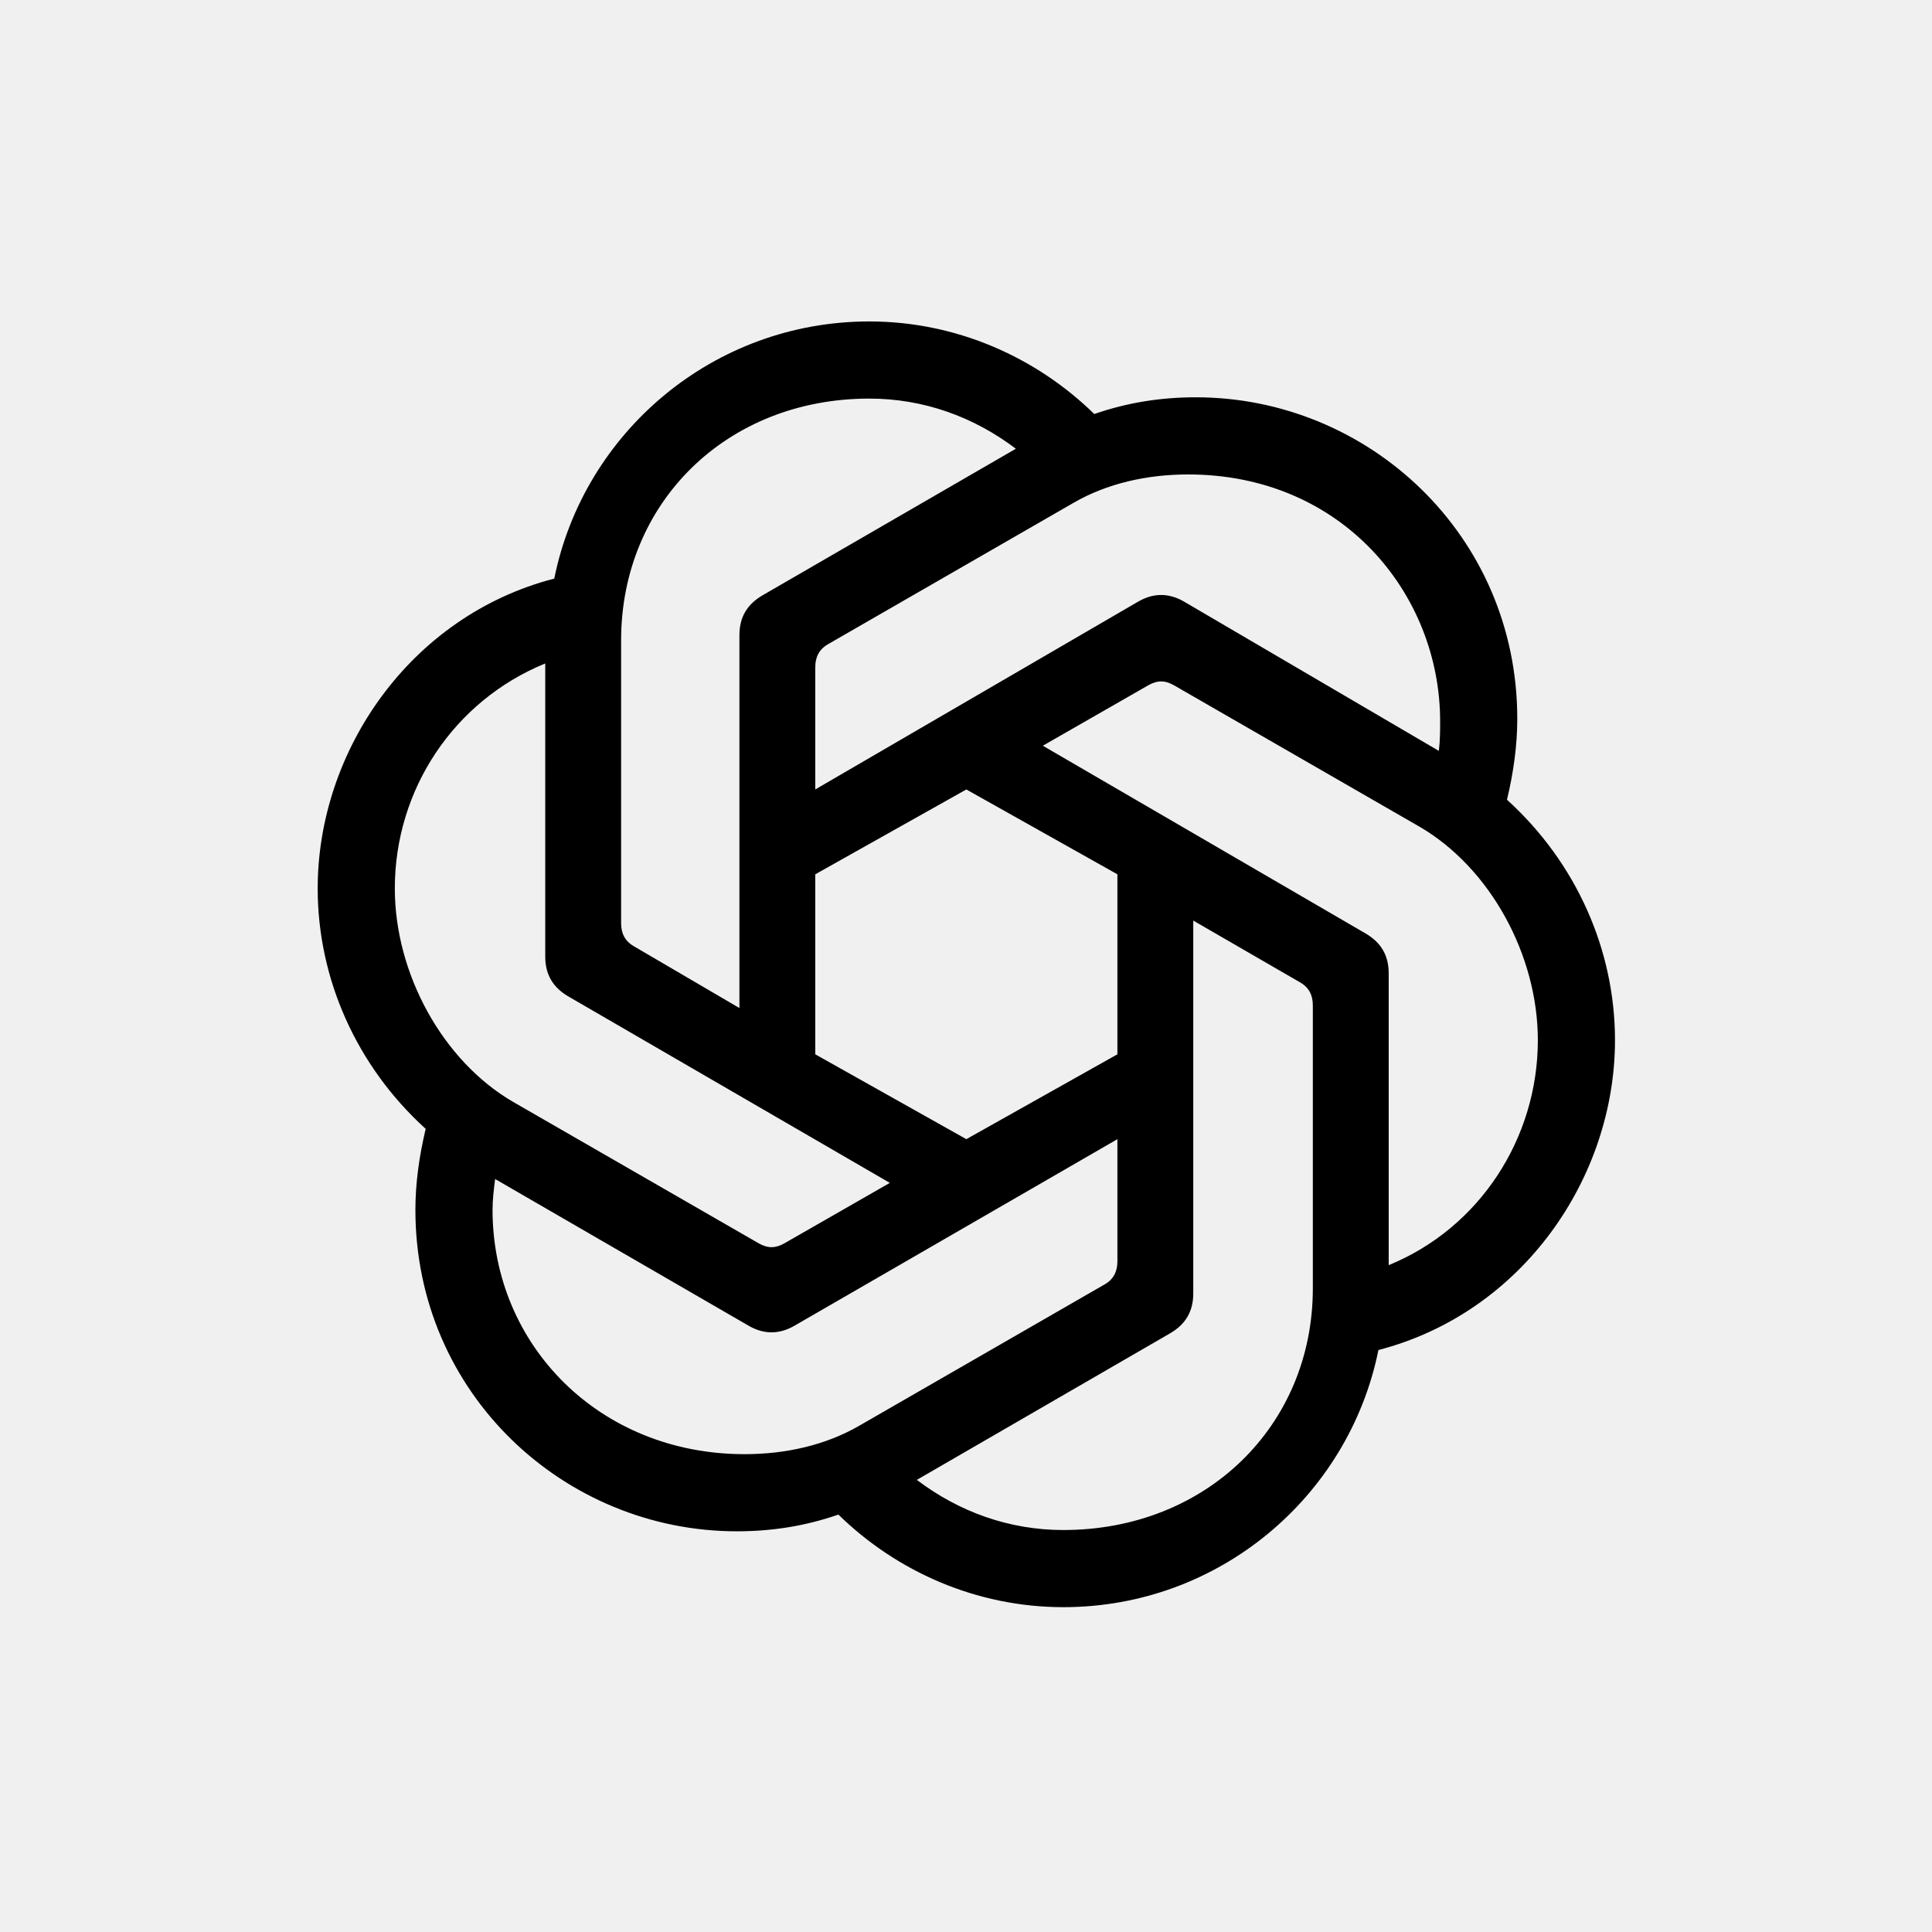
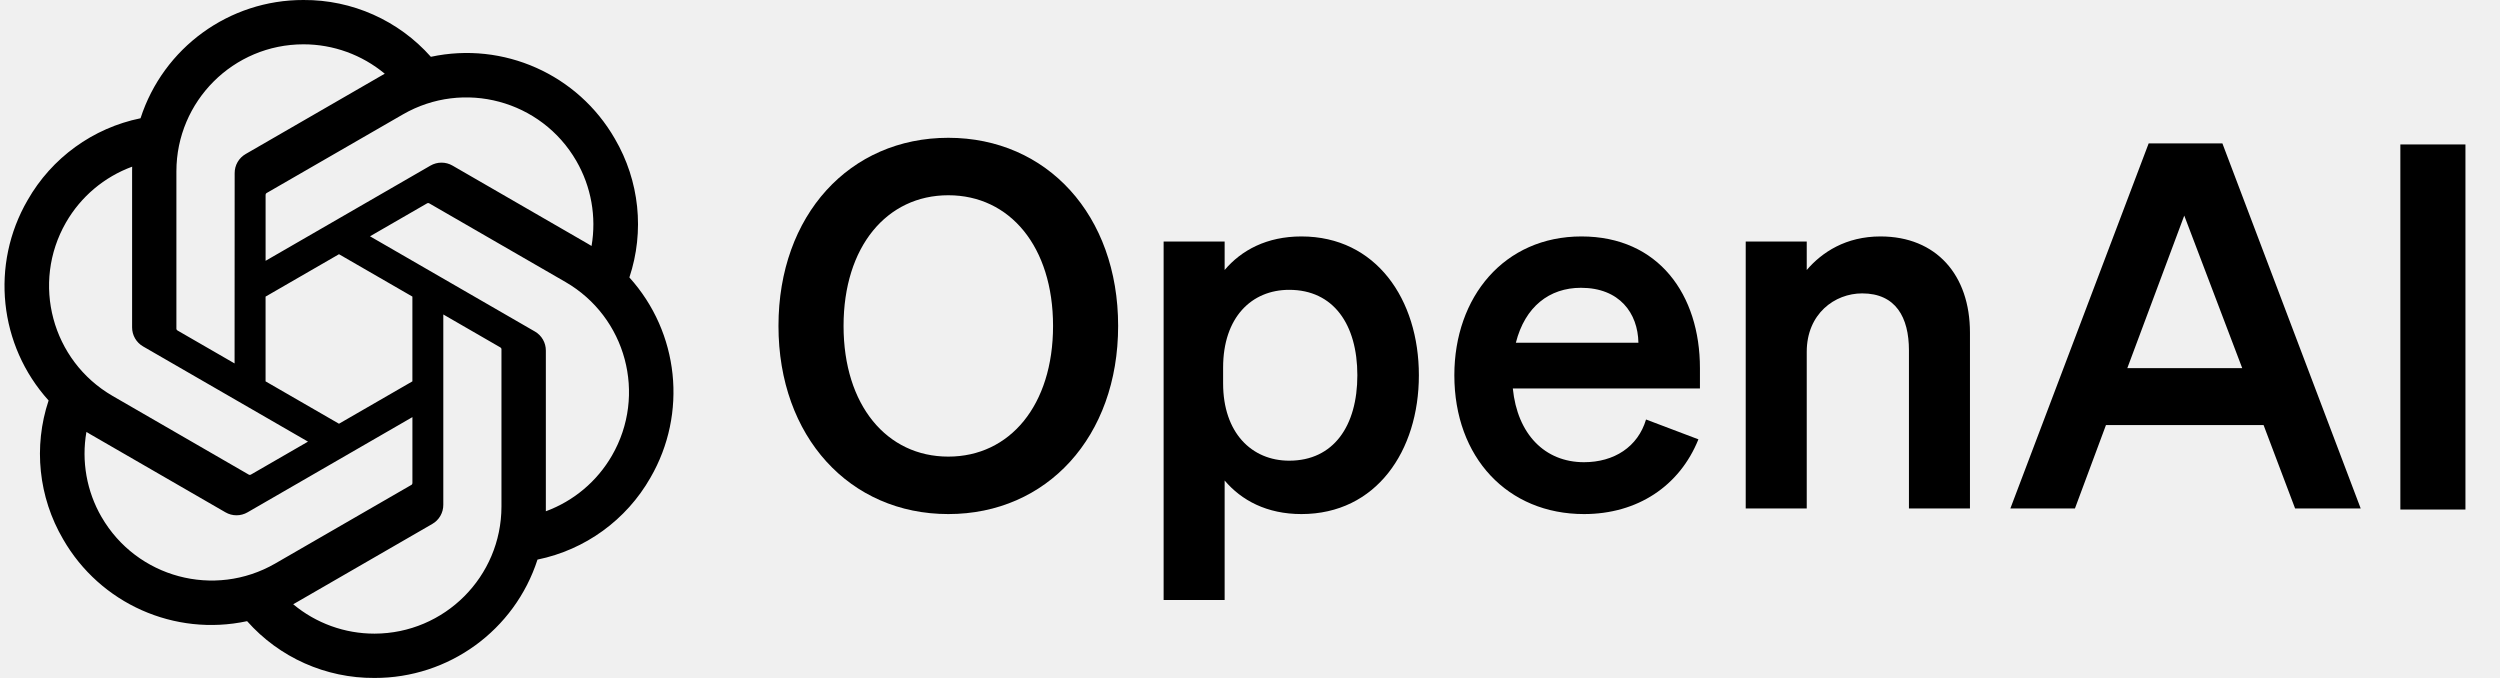
- <svg xmlns="http://www.w3.org/2000/svg" width="721" height="721" viewBox="0 0 721 721" fill="none">
-   <g clip-path="url(#clip0_1637_2934)">
-     <g clip-path="url(#clip1_1637_2934)">
-       <path d="M304.246 294.611V249.028C304.246 245.189 305.687 242.309 309.044 240.392L400.692 187.612C413.167 180.415 428.042 177.058 443.394 177.058C500.971 177.058 537.44 221.682 537.44 269.182C537.44 272.54 537.44 276.379 536.959 280.218L441.954 224.558C436.197 221.201 430.437 221.201 424.68 224.558L304.246 294.611ZM518.245 472.145V363.224C518.245 356.505 515.364 351.707 509.608 348.349L389.174 278.296L428.519 255.743C431.877 253.826 434.757 253.826 438.115 255.743L529.762 308.523C556.154 323.879 573.905 356.505 573.905 388.171C573.905 424.636 552.315 458.225 518.245 472.141V472.145ZM275.937 376.182L236.592 353.152C233.235 351.235 231.794 348.354 231.794 344.515V238.956C231.794 187.617 271.139 148.749 324.4 148.749C344.555 148.749 363.264 155.468 379.102 167.463L284.578 222.164C278.822 225.521 275.942 230.319 275.942 237.039V376.186L275.937 376.182ZM360.626 425.122L304.246 393.455V326.283L360.626 294.616L417.002 326.283V393.455L360.626 425.122ZM396.852 570.989C376.698 570.989 357.989 564.27 342.151 552.276L436.674 497.574C442.431 494.217 445.311 489.419 445.311 482.699V343.552L485.138 366.582C488.495 368.499 489.936 371.379 489.936 375.219V480.778C489.936 532.117 450.109 570.985 396.852 570.985V570.989ZM283.134 463.99L191.486 411.211C165.094 395.854 147.343 363.229 147.343 331.562C147.343 294.616 169.415 261.509 203.48 247.593V356.991C203.48 363.71 206.361 368.508 212.117 371.866L332.074 441.437L292.729 463.99C289.372 465.907 286.491 465.907 283.134 463.99ZM277.859 542.68C223.639 542.68 183.813 501.895 183.813 451.514C183.813 447.675 184.294 443.836 184.771 439.997L279.295 494.698C285.051 498.056 290.812 498.056 296.568 494.698L417.002 425.127V470.71C417.002 474.549 415.562 477.429 412.204 479.346L320.557 532.126C308.081 539.323 293.206 542.68 277.854 542.68H277.859ZM396.852 599.776C454.911 599.776 503.37 558.513 514.41 503.812C568.149 489.896 602.696 439.515 602.696 388.176C602.696 354.587 588.303 321.962 562.392 298.45C564.791 288.373 566.231 278.296 566.231 268.224C566.231 199.611 510.571 148.267 446.274 148.267C433.322 148.267 420.846 150.184 408.37 154.505C386.775 133.392 357.026 119.958 324.4 119.958C266.342 119.958 217.883 161.22 206.843 215.921C153.104 229.837 118.557 280.218 118.557 331.557C118.557 365.146 132.95 397.771 158.861 421.283C156.462 431.36 155.022 441.437 155.022 451.51C155.022 520.123 210.682 571.466 274.978 571.466C287.931 571.466 300.407 569.549 312.883 565.228C334.473 586.341 364.222 599.776 396.852 599.776Z" fill="black" />
-     </g>
-   </g>
-   <defs>
-     <clipPath id="clip0_1637_2934">
-       <rect width="720" height="720" fill="white" transform="translate(0.606934 0.0999756)" />
-     </clipPath>
-     <clipPath id="clip1_1637_2934">
-       <rect width="484.139" height="479.818" fill="white" transform="translate(118.557 119.958)" />
-     </clipPath>
-   </defs>
+ <svg xmlns="http://www.w3.org/2000/svg" viewBox="0 0 1180 320">
+   <path d="m367.44 153.84c0 52.32 33.6 88.8 80.16 88.8s80.16-36.48 80.16-88.8-33.6-88.8-80.16-88.8-80.16 36.48-80.16 88.8zm129.6 0c0 37.44-20.4 61.68-49.44 61.68s-49.44-24.24-49.44-61.68 20.4-61.68 49.44-61.68 49.44 24.24 49.44 61.68z" />
+   <path d="m614.27 242.64c35.28 0 55.44-29.76 55.44-65.52s-20.16-65.52-55.44-65.52c-16.32 0-28.32 6.48-36.24 15.84v-13.44h-28.8v169.2h28.8v-56.4c7.92 9.36 19.92 15.84 36.24 15.84zm-36.96-69.12c0-23.76 13.44-36.72 31.2-36.72 20.88 0 32.16 16.32 32.16 40.32s-11.28 40.32-32.16 40.32c-17.76 0-31.2-13.2-31.2-36.48z" />
+   <path d="m747.65 242.64c25.2 0 45.12-13.2 54-35.28l-24.72-9.36c-3.84 12.96-15.12 20.16-29.28 20.16-18.48 0-31.44-13.2-33.6-34.8h88.32v-9.6c0-34.56-19.44-62.16-55.92-62.16s-60 28.56-60 65.52c0 38.88 25.2 65.52 61.2 65.52zm-1.44-106.8c18.24 0 26.88 12 27.12 25.92h-57.84c4.32-17.04 15.84-25.92 30.72-25.92z" />
+   <path d="m823.98 240h28.8v-73.92c0-18 13.2-27.6 26.16-27.6 15.84 0 22.08 11.28 22.08 26.88v74.64h28.8v-83.04c0-27.12-15.84-45.36-42.24-45.36-16.32 0-27.6 7.44-34.8 15.84v-13.44h-28.8z" />
+   <path d="m1014.17 67.68-65.28 172.32h30.48l14.64-39.36h74.4l14.88 39.36h30.96l-65.28-172.32zm16.8 34.08 27.36 72h-54.24z" />
+   <path d="m1163.69 68.18h-30.72v172.32h30.72z" />
+   <path d="m297.06 130.97c7.26-21.79 4.76-45.66-6.85-65.48-17.46-30.4-52.56-46.04-86.84-38.68-15.25-17.18-37.16-26.95-60.13-26.81-35.04-.08-66.13 22.48-76.91 55.82-22.51 4.61-41.94 18.7-53.31 38.67-17.59 30.32-13.58 68.54 9.92 94.54-7.26 21.79-4.76 45.66 6.85 65.48 17.46 30.4 52.56 46.04 86.84 38.68 15.24 17.18 37.16 26.95 60.13 26.8 35.06.09 66.16-22.49 76.94-55.86 22.51-4.61 41.94-18.7 53.31-38.67 17.57-30.32 13.55-68.51-9.94-94.51zm-120.28 168.11c-14.03.02-27.62-4.89-38.39-13.88.49-.26 1.34-.73 1.89-1.07l63.72-36.8c3.26-1.85 5.26-5.32 5.24-9.07v-89.83l26.93 15.55c.29.14.48.42.52.74v74.39c-.04 33.08-26.83 59.9-59.91 59.97zm-128.84-55.03c-7.03-12.14-9.56-26.37-7.15-40.18.47.28 1.3.79 1.89 1.13l63.72 36.8c3.23 1.89 7.23 1.89 10.47 0l77.79-44.92v31.1c.02.32-.13.63-.38.83l-64.41 37.19c-28.69 16.52-65.33 6.7-81.92-21.95zm-16.77-139.09c7-12.16 18.05-21.46 31.21-26.29 0 .55-.03 1.52-.03 2.2v73.61c-.02 3.74 1.98 7.21 5.23 9.06l77.79 44.91-26.93 15.55c-.27.18-.61.21-.91.08l-64.42-37.22c-28.63-16.58-38.45-53.21-21.95-81.89zm221.26 51.49-77.79-44.92 26.93-15.54c.27-.18.61-.21.91-.08l64.42 37.19c28.68 16.57 38.51 53.26 21.94 81.94-7.01 12.14-18.05 21.44-31.2 26.28v-75.81c.03-3.74-1.96-7.2-5.2-9.06zm26.8-40.34c-.47-.29-1.3-.79-1.89-1.13l-63.72-36.8c-3.23-1.89-7.23-1.89-10.47 0l-77.79 44.92v-31.1c-.02-.32.13-.63.38-.83l64.41-37.16c28.69-16.55 65.37-6.7 81.91 22 6.99 12.12 9.52 26.31 7.15 40.1zm-168.51 55.43-26.94-15.55c-.29-.14-.48-.42-.52-.74v-74.39c.02-33.12 26.89-59.96 60.01-59.94 14.01 0 27.57 4.92 38.34 13.88-.49.26-1.33.73-1.89 1.07l-63.72 36.8c-3.26 1.85-5.26 5.31-5.24 9.06l-.04 89.79zm14.63-31.54 34.65-20.01 34.65 20v40.01l-34.65 20-34.65-20z" />
</svg>
